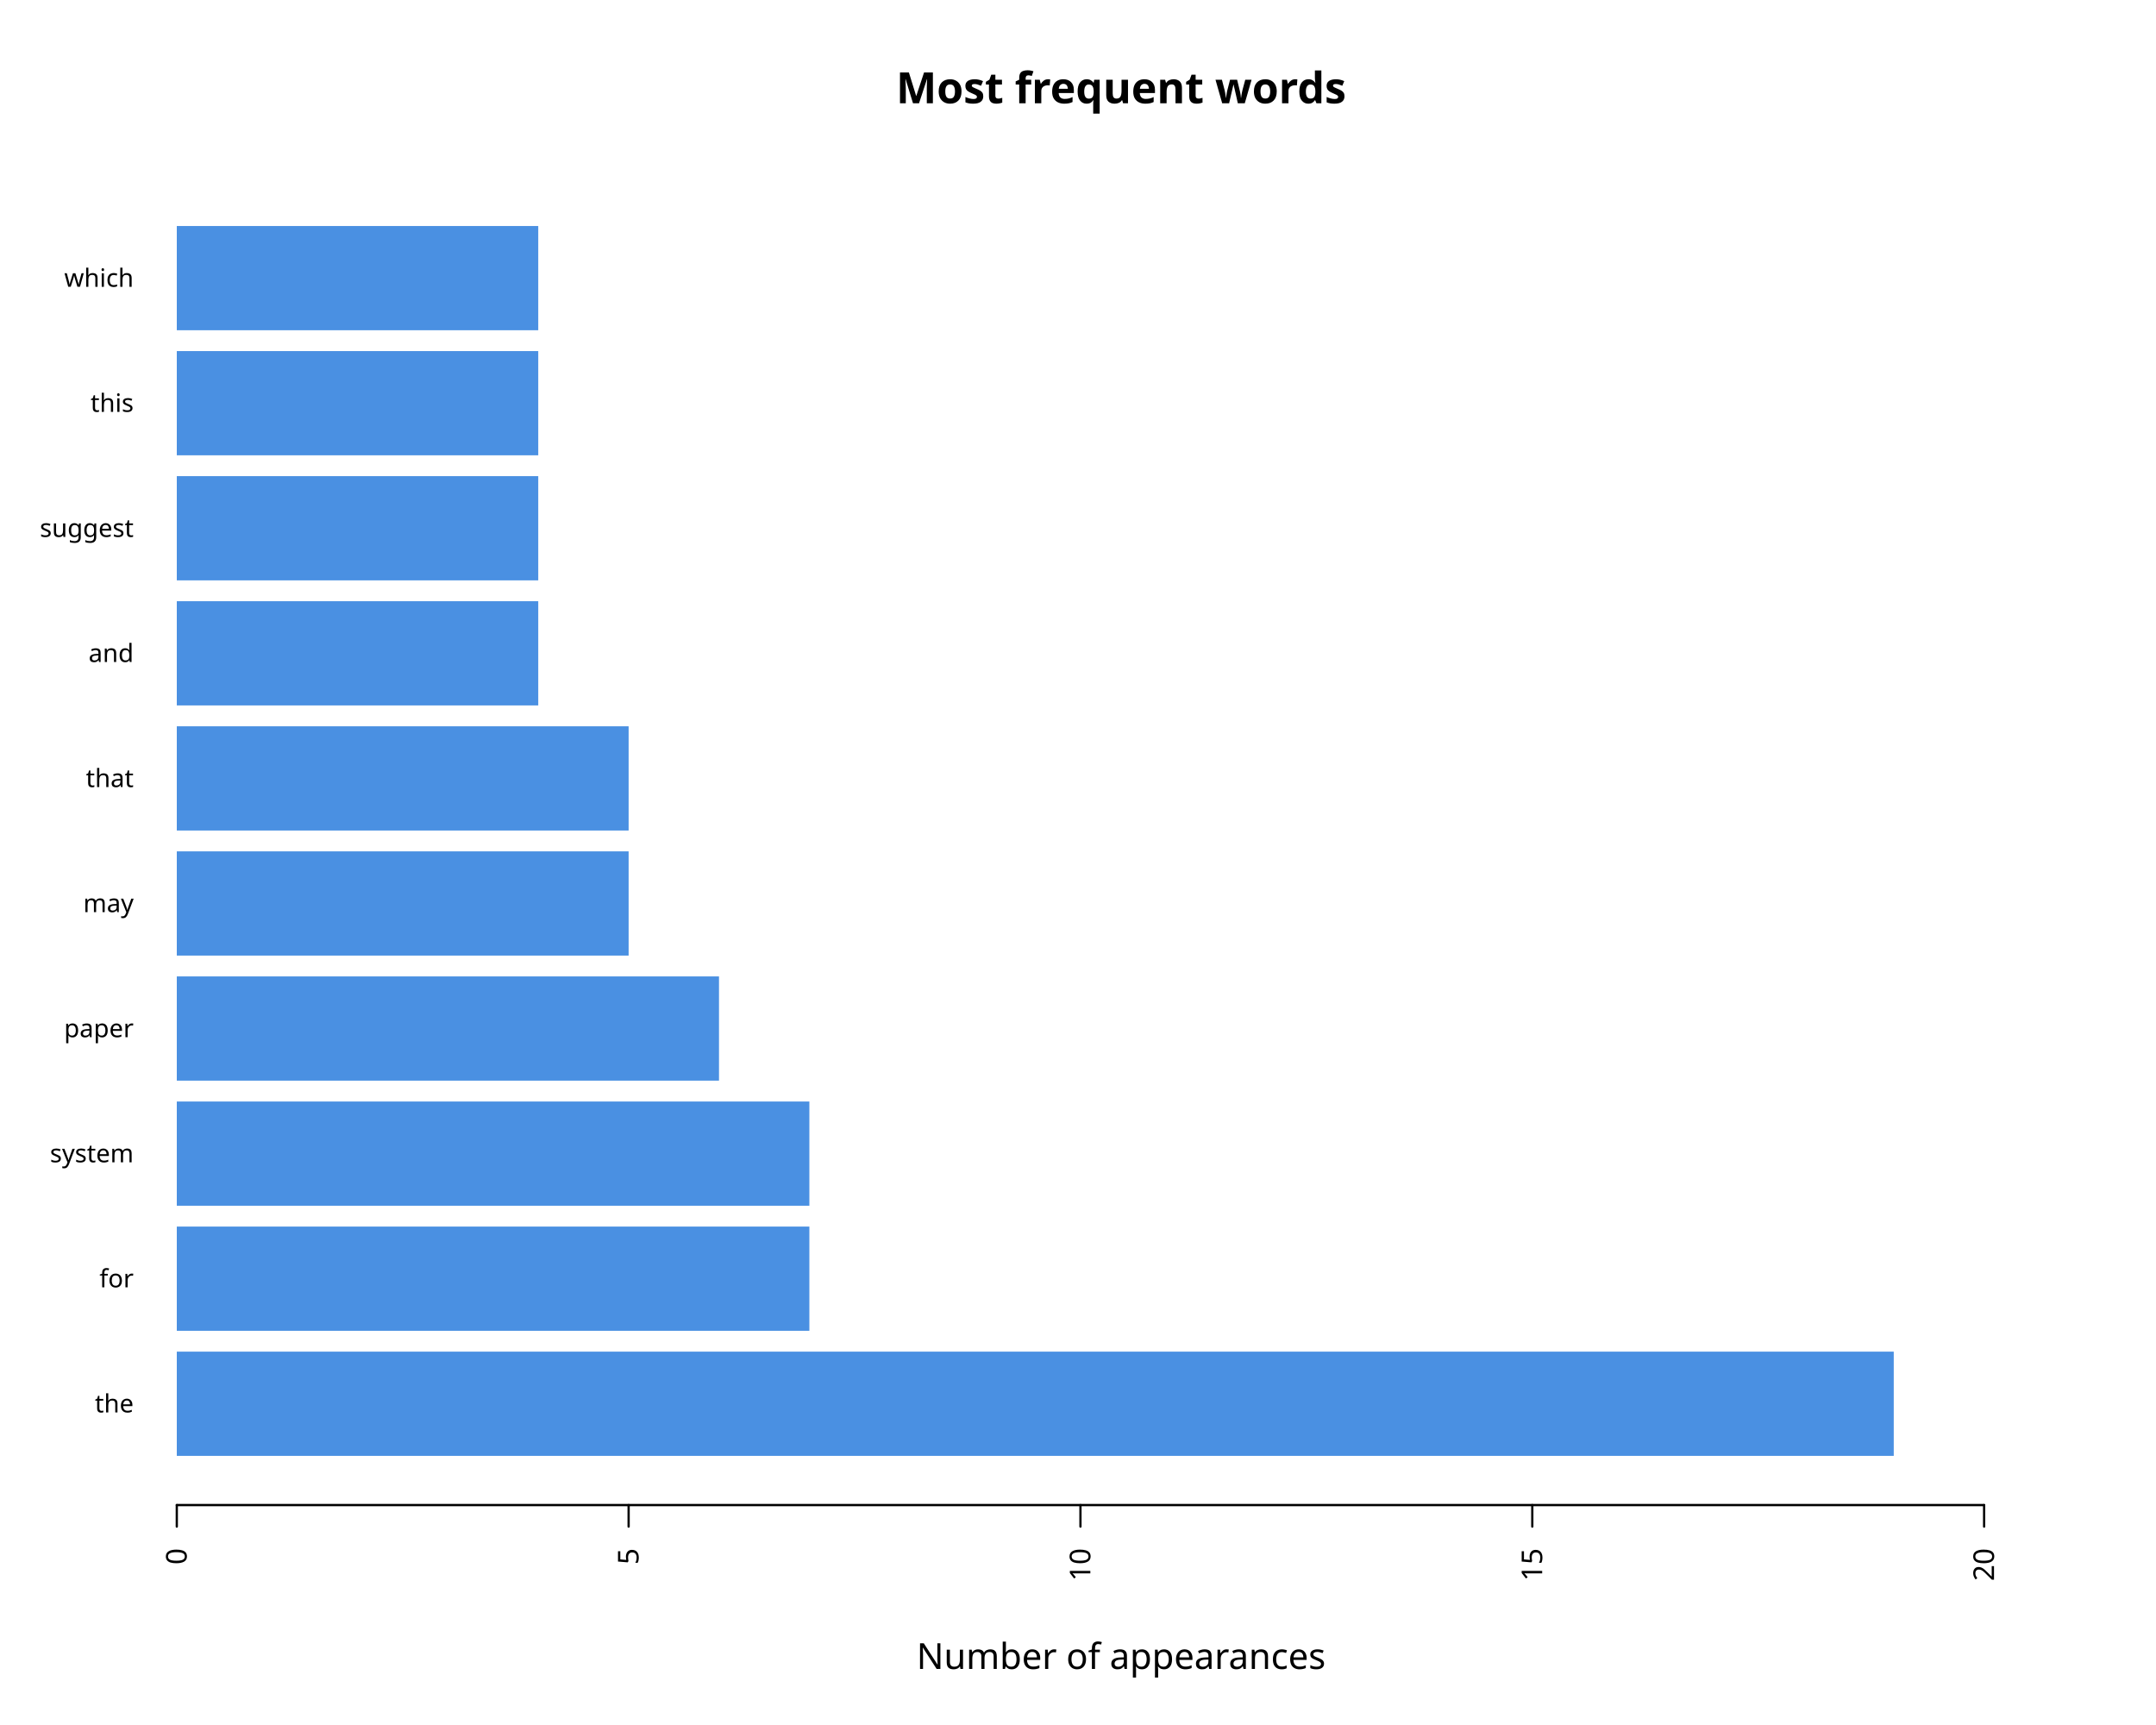
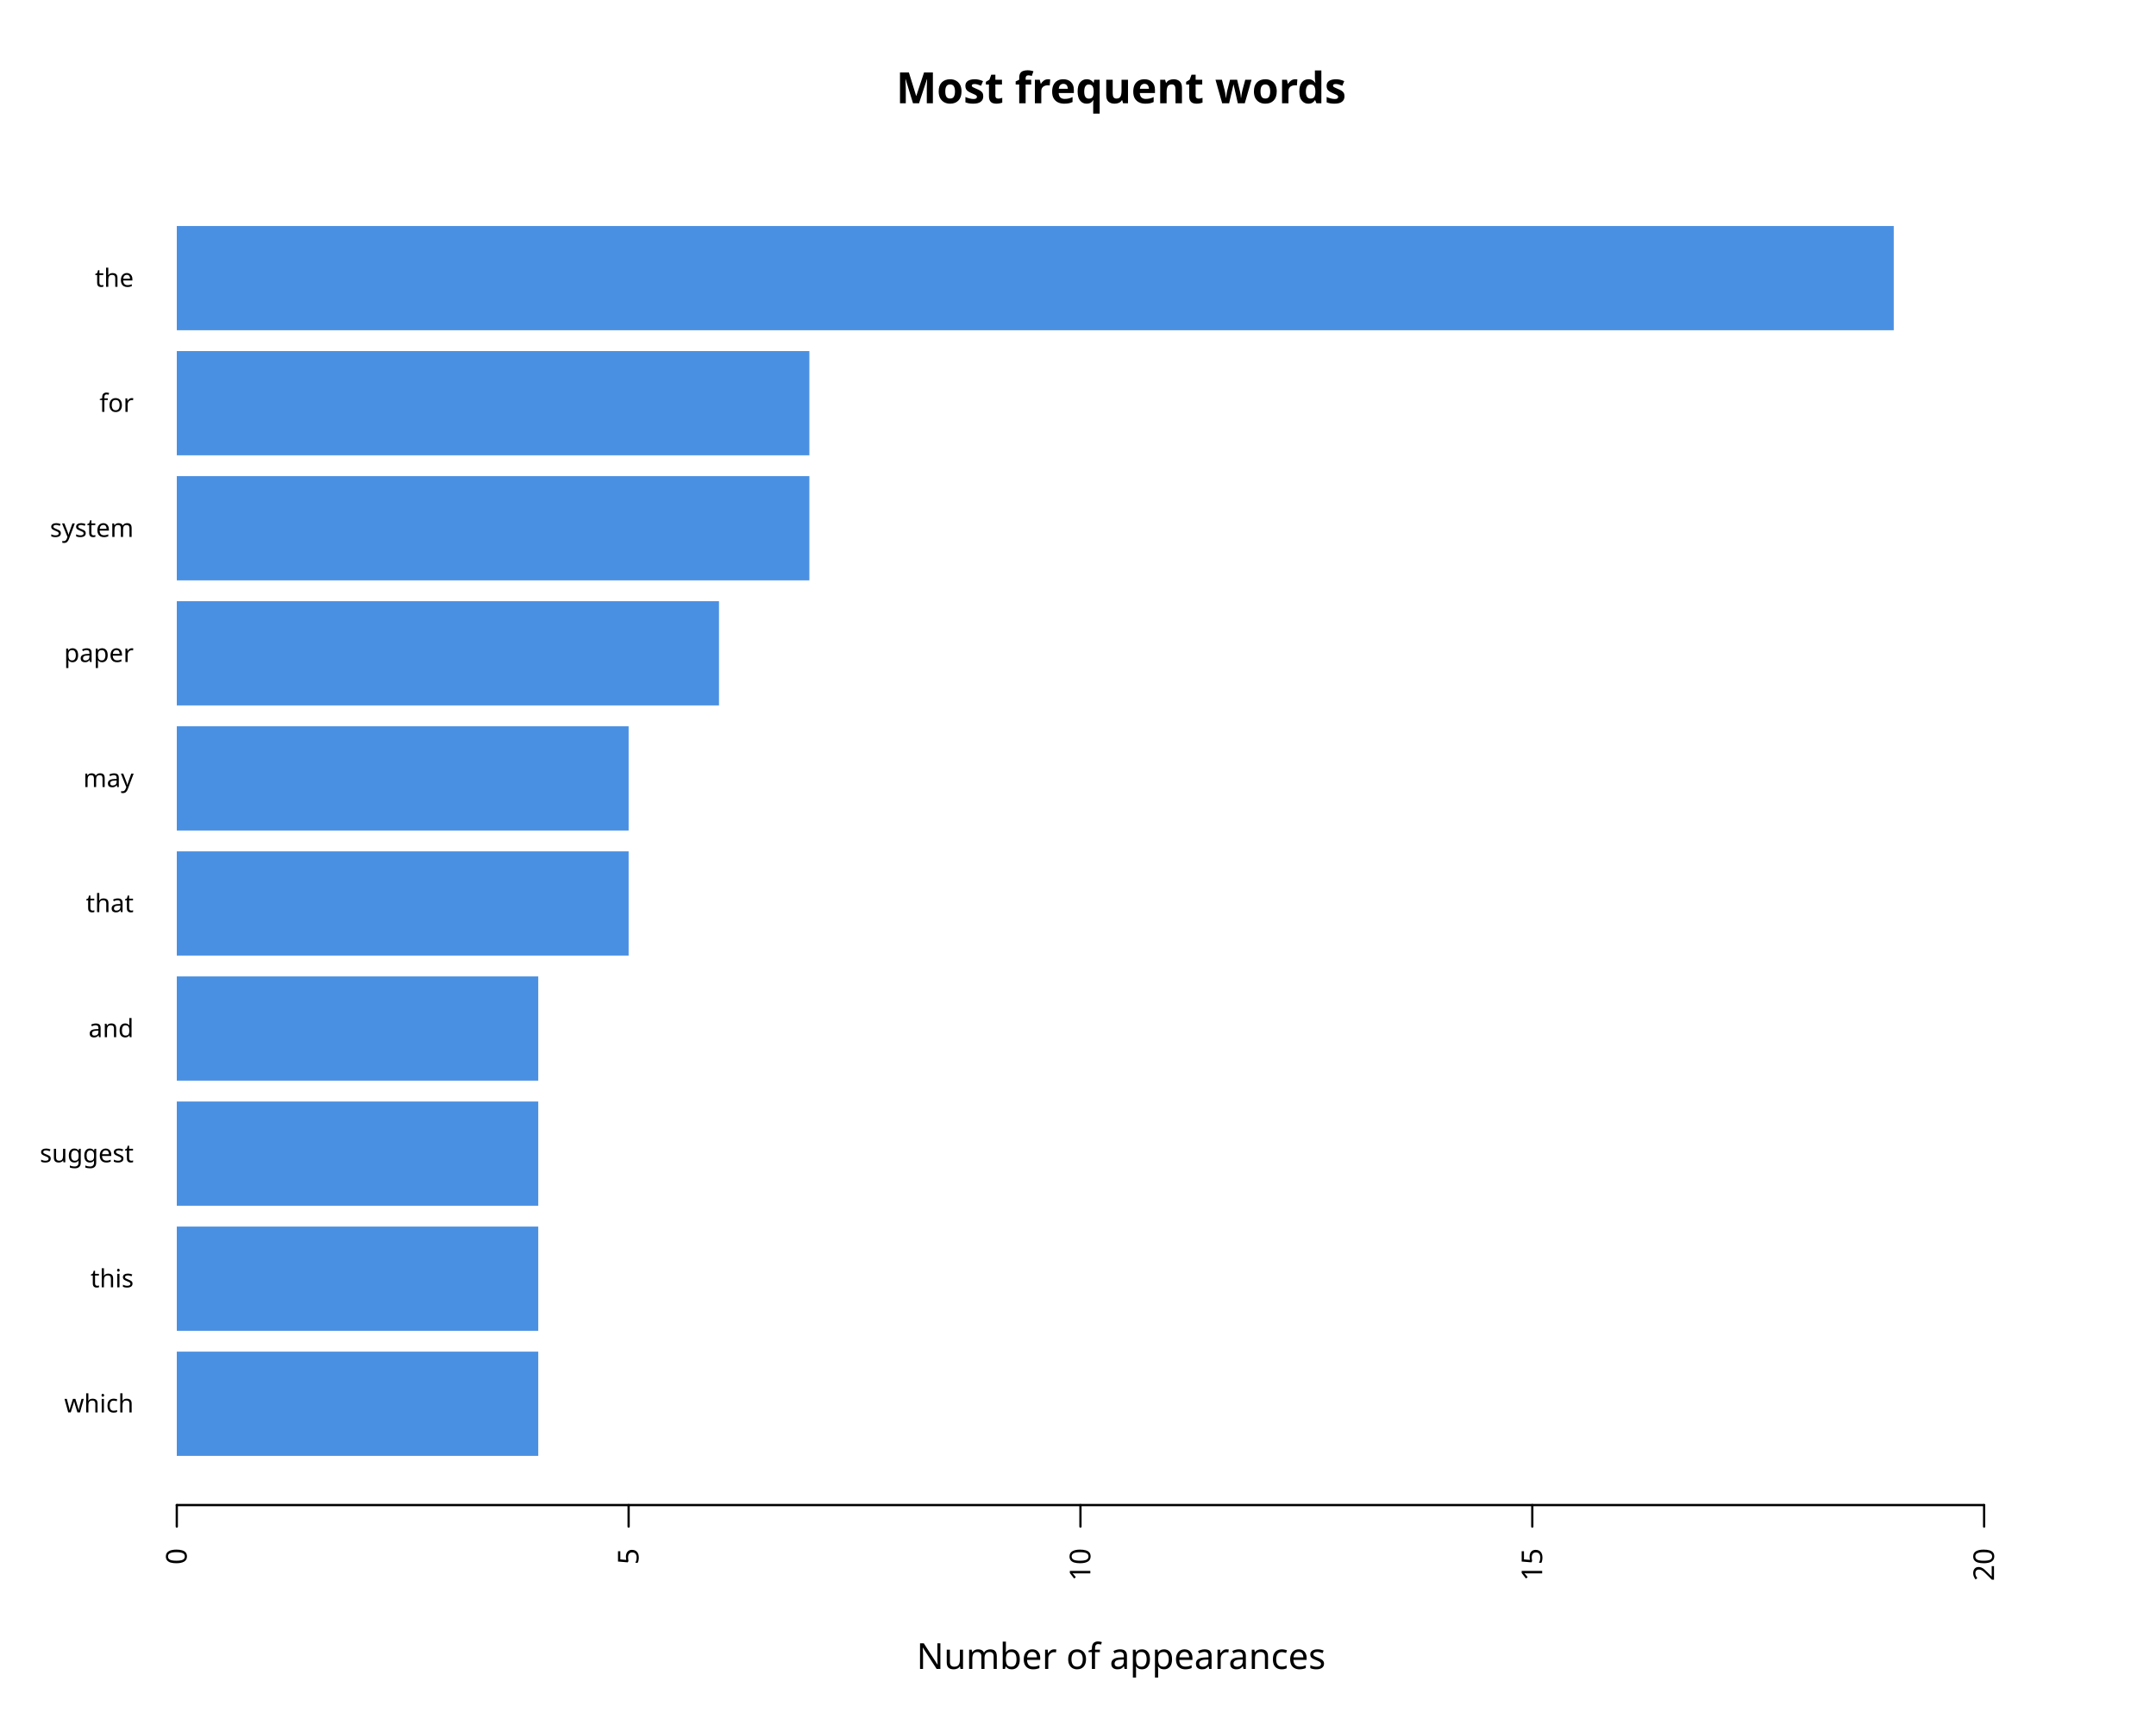
<svg xmlns="http://www.w3.org/2000/svg" class="svglite" data-engine-version="2.0" width="720.00pt" height="576.00pt" viewBox="0 0 720.00 576.00">
  <defs>
    <style type="text/css">
    .svglite line, .svglite polyline, .svglite polygon, .svglite path, .svglite rect, .svglite circle {
      fill: none;
      stroke: #000000;
      stroke-linecap: round;
      stroke-linejoin: round;
      stroke-miterlimit: 10.00;
    }
  </style>
  </defs>
  <rect width="100%" height="100%" style="stroke: none; fill: #FFFFFF;" />
  <defs>
    <clipPath id="cpMC4wMHw3MjAuMDB8MC4wMHw1NzYuMDA=">
      <rect x="0.00" y="0.00" width="720.00" height="576.00" />
    </clipPath>
  </defs>
  <g clip-path="url(#cpMC4wMHw3MjAuMDB8MC4wMHw1NzYuMDA=)">
-     <rect x="59.04" y="451.33" width="573.38" height="34.80" style="stroke-width: 0.75; stroke: none; fill: #4A90E2;" />
-     <rect x="59.04" y="409.57" width="211.25" height="34.80" style="stroke-width: 0.75; stroke: none; fill: #4A90E2;" />
-     <rect x="59.04" y="367.81" width="211.25" height="34.80" style="stroke-width: 0.75; stroke: none; fill: #4A90E2;" />
-     <rect x="59.04" y="326.04" width="181.07" height="34.80" style="stroke-width: 0.75; stroke: none; fill: #4A90E2;" />
+     <rect x="59.04" y="451.33" width="120.71" height="34.80" style="stroke-width: 0.75; stroke: none; fill: #4A90E2;" />
+     <rect x="59.04" y="409.57" width="120.71" height="34.80" style="stroke-width: 0.75; stroke: none; fill: #4A90E2;" />
+     <rect x="59.04" y="367.81" width="120.71" height="34.80" style="stroke-width: 0.75; stroke: none; fill: #4A90E2;" />
+     <rect x="59.04" y="326.04" width="120.71" height="34.80" style="stroke-width: 0.75; stroke: none; fill: #4A90E2;" />
    <rect x="59.04" y="284.28" width="150.89" height="34.80" style="stroke-width: 0.75; stroke: none; fill: #4A90E2;" />
    <rect x="59.04" y="242.52" width="150.89" height="34.80" style="stroke-width: 0.75; stroke: none; fill: #4A90E2;" />
-     <rect x="59.04" y="200.75" width="120.71" height="34.80" style="stroke-width: 0.75; stroke: none; fill: #4A90E2;" />
-     <rect x="59.04" y="158.99" width="120.71" height="34.80" style="stroke-width: 0.75; stroke: none; fill: #4A90E2;" />
-     <rect x="59.04" y="117.23" width="120.71" height="34.80" style="stroke-width: 0.75; stroke: none; fill: #4A90E2;" />
-     <rect x="59.04" y="75.47" width="120.71" height="34.80" style="stroke-width: 0.75; stroke: none; fill: #4A90E2;" />
-     <text x="44.64" y="471.62" text-anchor="end" style="font-size: 8.40px; font-family: sans;" textLength="11.68px" lengthAdjust="spacingAndGlyphs">the</text>
-     <text x="44.64" y="429.86" text-anchor="end" style="font-size: 8.40px; font-family: sans;" textLength="9.80px" lengthAdjust="spacingAndGlyphs">for</text>
-     <text x="44.64" y="388.10" text-anchor="end" style="font-size: 8.40px; font-family: sans;" textLength="26.62px" lengthAdjust="spacingAndGlyphs">system</text>
-     <text x="44.64" y="346.33" text-anchor="end" style="font-size: 8.40px; font-family: sans;" textLength="21.49px" lengthAdjust="spacingAndGlyphs">paper</text>
-     <text x="44.64" y="304.57" text-anchor="end" style="font-size: 8.40px; font-family: sans;" textLength="15.88px" lengthAdjust="spacingAndGlyphs">may</text>
-     <text x="44.64" y="262.81" text-anchor="end" style="font-size: 8.40px; font-family: sans;" textLength="14.01px" lengthAdjust="spacingAndGlyphs">that</text>
-     <text x="44.64" y="221.05" text-anchor="end" style="font-size: 8.40px; font-family: sans;" textLength="14.02px" lengthAdjust="spacingAndGlyphs">and</text>
-     <text x="44.64" y="179.28" text-anchor="end" style="font-size: 8.40px; font-family: sans;" textLength="29.43px" lengthAdjust="spacingAndGlyphs">suggest</text>
-     <text x="44.64" y="137.52" text-anchor="end" style="font-size: 8.40px; font-family: sans;" textLength="13.07px" lengthAdjust="spacingAndGlyphs">this</text>
-     <text x="44.64" y="95.76" text-anchor="end" style="font-size: 8.40px; font-family: sans;" textLength="21.48px" lengthAdjust="spacingAndGlyphs">which</text>
+     <rect x="59.04" y="200.75" width="181.07" height="34.80" style="stroke-width: 0.75; stroke: none; fill: #4A90E2;" />
+     <rect x="59.04" y="158.99" width="211.25" height="34.80" style="stroke-width: 0.75; stroke: none; fill: #4A90E2;" />
+     <rect x="59.04" y="117.23" width="211.25" height="34.80" style="stroke-width: 0.75; stroke: none; fill: #4A90E2;" />
+     <rect x="59.04" y="75.47" width="573.38" height="34.80" style="stroke-width: 0.75; stroke: none; fill: #4A90E2;" />
+     <text x="44.64" y="471.62" text-anchor="end" style="font-size: 8.40px; font-family: sans;" textLength="21.48px" lengthAdjust="spacingAndGlyphs">which</text>
+     <text x="44.64" y="429.86" text-anchor="end" style="font-size: 8.40px; font-family: sans;" textLength="13.07px" lengthAdjust="spacingAndGlyphs">this</text>
+     <text x="44.64" y="388.10" text-anchor="end" style="font-size: 8.40px; font-family: sans;" textLength="29.43px" lengthAdjust="spacingAndGlyphs">suggest</text>
+     <text x="44.64" y="346.33" text-anchor="end" style="font-size: 8.40px; font-family: sans;" textLength="14.02px" lengthAdjust="spacingAndGlyphs">and</text>
+     <text x="44.64" y="304.57" text-anchor="end" style="font-size: 8.40px; font-family: sans;" textLength="14.01px" lengthAdjust="spacingAndGlyphs">that</text>
+     <text x="44.64" y="262.81" text-anchor="end" style="font-size: 8.40px; font-family: sans;" textLength="15.88px" lengthAdjust="spacingAndGlyphs">may</text>
+     <text x="44.64" y="221.05" text-anchor="end" style="font-size: 8.40px; font-family: sans;" textLength="21.49px" lengthAdjust="spacingAndGlyphs">paper</text>
+     <text x="44.64" y="179.28" text-anchor="end" style="font-size: 8.40px; font-family: sans;" textLength="26.62px" lengthAdjust="spacingAndGlyphs">system</text>
+     <text x="44.64" y="137.52" text-anchor="end" style="font-size: 8.40px; font-family: sans;" textLength="9.80px" lengthAdjust="spacingAndGlyphs">for</text>
+     <text x="44.64" y="95.76" text-anchor="end" style="font-size: 8.40px; font-family: sans;" textLength="11.68px" lengthAdjust="spacingAndGlyphs">the</text>
    <text x="374.40" y="34.48" text-anchor="middle" style="font-size: 14.40px; font-weight: bold; font-family: sans;" textLength="130.48px" lengthAdjust="spacingAndGlyphs">Most frequent words</text>
    <text x="374.40" y="557.28" text-anchor="middle" style="font-size: 12.00px; font-family: sans;" textLength="128.76px" lengthAdjust="spacingAndGlyphs">Number of appearances</text>
    <line x1="59.04" y1="502.56" x2="662.60" y2="502.56" style="stroke-width: 0.75;" />
    <line x1="59.04" y1="502.56" x2="59.04" y2="509.76" style="stroke-width: 0.75;" />
    <line x1="209.93" y1="502.56" x2="209.93" y2="509.76" style="stroke-width: 0.75;" />
    <line x1="360.82" y1="502.56" x2="360.82" y2="509.76" style="stroke-width: 0.75;" />
    <line x1="511.71" y1="502.56" x2="511.71" y2="509.76" style="stroke-width: 0.75;" />
    <line x1="662.60" y1="502.56" x2="662.60" y2="509.76" style="stroke-width: 0.75;" />
    <text transform="translate(62.34,516.96) rotate(-90)" text-anchor="end" style="font-size: 9.60px; font-family: sans;" textLength="5.34px" lengthAdjust="spacingAndGlyphs">0</text>
    <text transform="translate(213.23,516.96) rotate(-90)" text-anchor="end" style="font-size: 9.60px; font-family: sans;" textLength="5.34px" lengthAdjust="spacingAndGlyphs">5</text>
    <text transform="translate(364.12,516.96) rotate(-90)" text-anchor="end" style="font-size: 9.60px; font-family: sans;" textLength="10.68px" lengthAdjust="spacingAndGlyphs">10</text>
    <text transform="translate(515.01,516.96) rotate(-90)" text-anchor="end" style="font-size: 9.60px; font-family: sans;" textLength="10.68px" lengthAdjust="spacingAndGlyphs">15</text>
    <text transform="translate(665.90,516.96) rotate(-90)" text-anchor="end" style="font-size: 9.60px; font-family: sans;" textLength="10.68px" lengthAdjust="spacingAndGlyphs">20</text>
  </g>
</svg>
